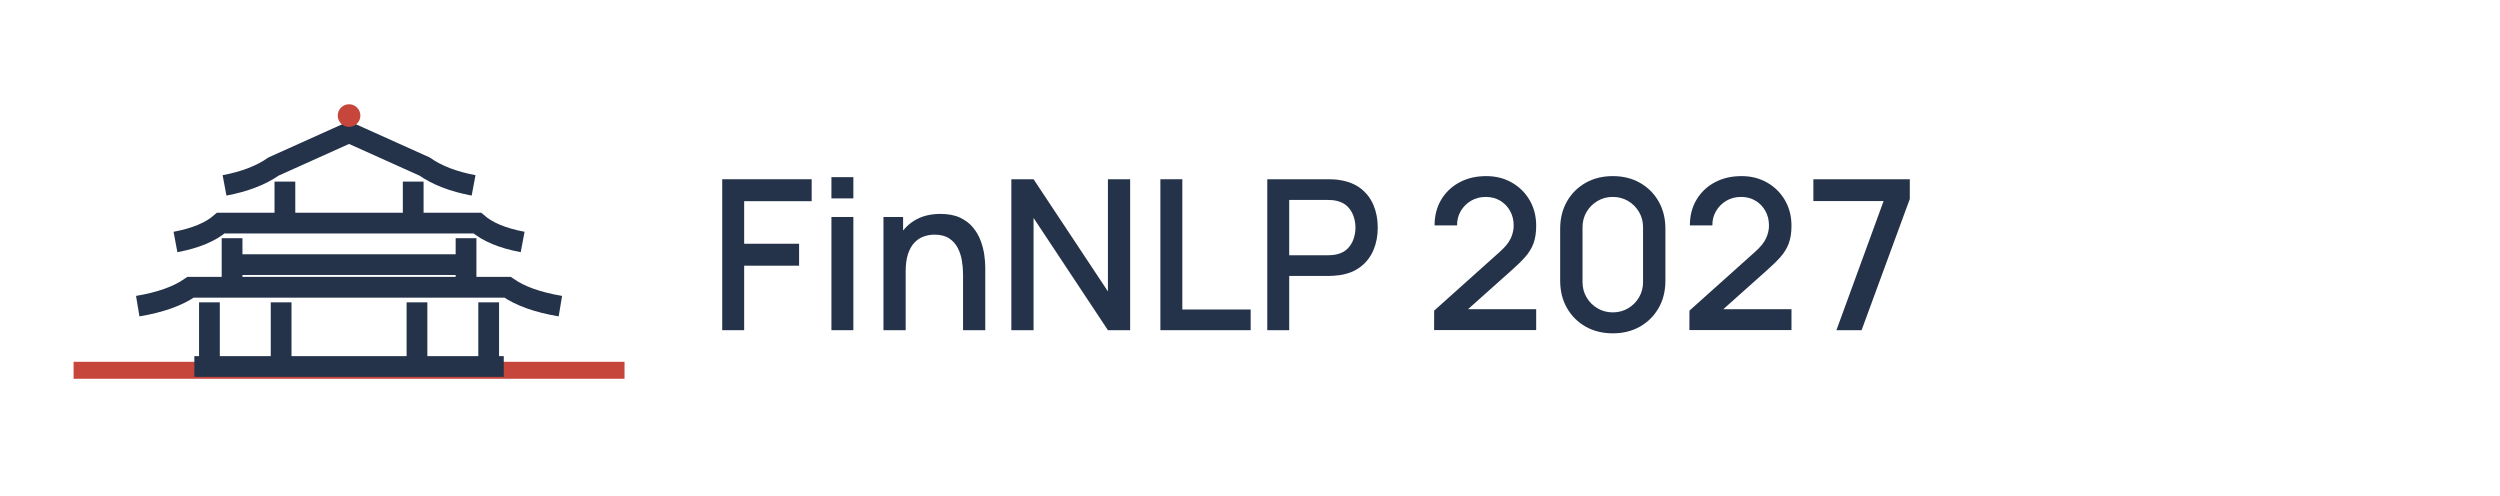
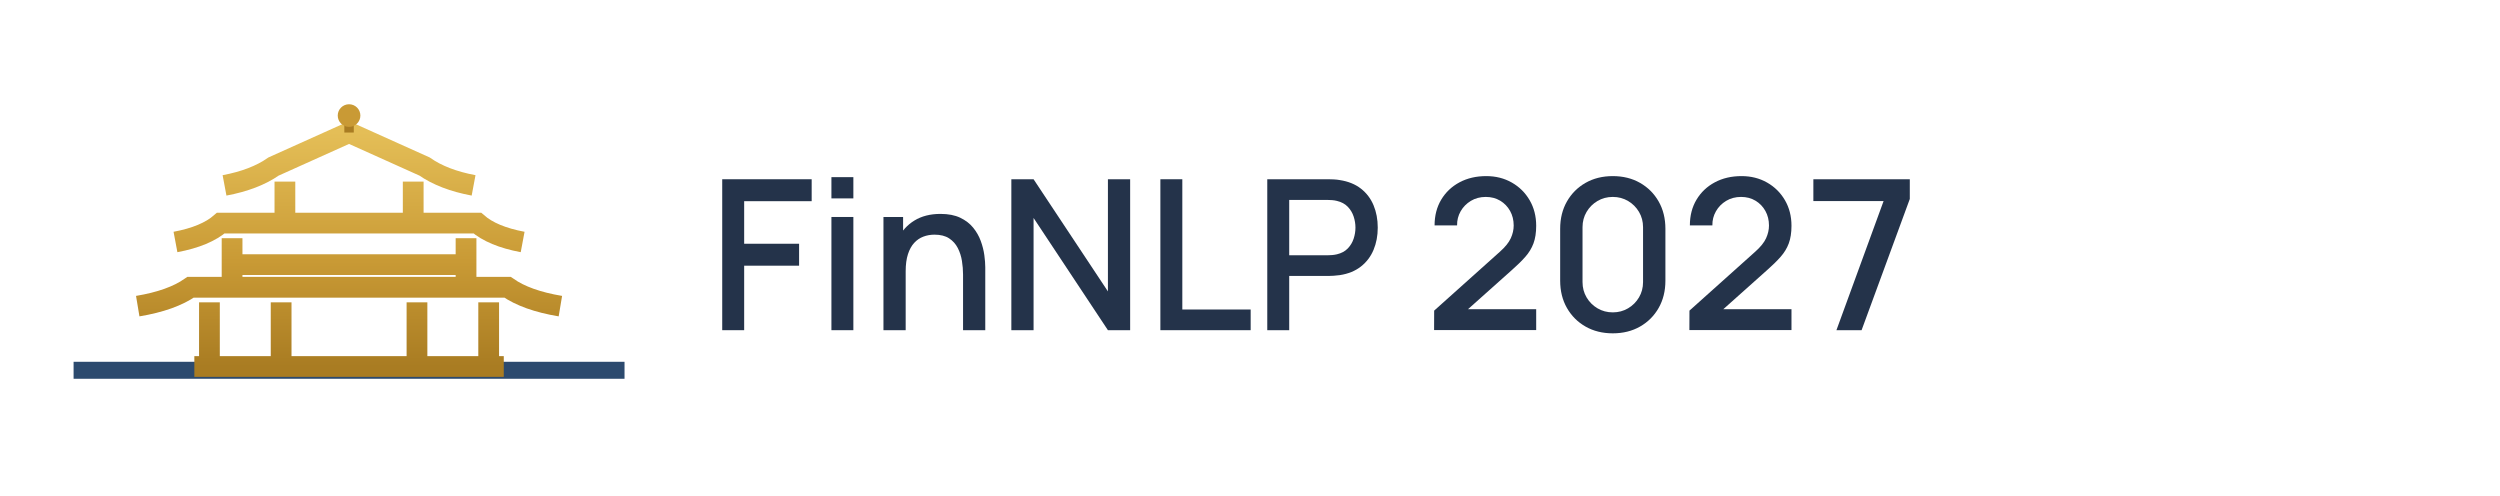
<svg xmlns="http://www.w3.org/2000/svg" width="1060" height="210" viewBox="0 0 1060 210">
+   <defs>
+     <linearGradient id="gl" x1="0" y1="0" x2="0" y2="1">
+       <stop offset="0" stop-color="#E4BE57" />
+       <stop offset=".55" stop-color="#C99A35" />
+       <stop offset="1" stop-color="#A97C22" />
+     </linearGradient>
+   </defs>
  <g transform="translate(28 45) scale(.8)">
-     <path d="M4 140H296" fill="none" stroke="#C7463B" stroke-width="9" />
-     <path d="M68 138H232 M76 138V104 M224 138V104 M114 138V104 M186 138V104 M38 106Q56 103 66 96H234Q244 103 262 106 M88 96V70 M212 96V70 M84 84H216 M58 72Q74 69 82 62H218Q226 69 242 72 M116 62V40 M184 62V40 M84 42Q100 39 110 32L150 14L190 32Q200 39 216 42" fill="none" stroke="#24334A" stroke-width="11" stroke-linejoin="miter" />
-     <path d="M150 14V6" stroke="#24334A" stroke-width="5" />
-     <circle cx="150" cy="5" r="6" fill="#C7463B" />
+     <path d="M4 140H296" fill="none" stroke="#2C4A6E" stroke-width="9" />
+     <path d="M68 138H232 M76 138V104 M224 138V104 M114 138V104 M186 138V104 M38 106Q56 103 66 96H234Q244 103 262 106 M88 96V70 M212 96V70 M84 84H216 M58 72Q74 69 82 62H218Q226 69 242 72 M116 62V40 M184 62V40 M84 42Q100 39 110 32L150 14L190 32Q200 39 216 42" fill="none" stroke="url(#gl)" stroke-width="11" stroke-linejoin="miter" />
+     <path d="M150 14V6" stroke="#A97C22" stroke-width="5" />
+     <circle cx="150" cy="5" r="6" fill="#C99A35" />
  </g>
  <g fill="#24334A" aria-label="FinNLP 2027">
    <path transform="translate(300 140) scale(0.044444 -0.044444)" d="M140 0V1440H993.333V1230.667H349.333V824.667H873.333V615.333H349.333V0Z" />
    <path transform="translate(345.4111 140) scale(0.044444 -0.044444)" d="M160 1257.333V1460H369.333V1257.333ZM160 0V1080H369.333V0Z" />
    <path transform="translate(368.4222 140) scale(0.044444 -0.044444)" d="M898 0V530.667Q898 594 887.5 660.5Q877 727 847.667 784.167Q818.333 841.333 764.833 876.333Q711.333 911.333 625.333 911.333Q569 911.333 519.167 892.5Q469.333 873.667 431.667 832.667Q394 791.667 372.333 725.0Q350.667 658.333 350.667 562L220.667 610.667Q220.667 757.667 275.667 870.167Q330.667 982.667 433.833 1046.0Q537 1109.333 682.667 1109.333Q794.667 1109.333 870.833 1073.0Q947 1036.667 994.5 978.167Q1042 919.667 1067.0 851.0Q1092 782.333 1101.0 716.167Q1110 650 1110 600V0ZM138.667 0V1080H326V768H350.667V0Z" />
    <path transform="translate(422.5889 140) scale(0.044444 -0.044444)" d="M140 0V1440H352L1061.333 370V1440H1273.333V0H1061.333L352 1070.667V0Z" />
    <path transform="translate(484.8889 140) scale(0.044444 -0.044444)" d="M160 0V1440H369.333V197.333H1021.333V0Z" />
    <path transform="translate(531.1 140) scale(0.044444 -0.044444)" d="M140 0V1440H722Q743 1440 774.0 1438.5Q805 1437 832.667 1432Q953.333 1413.333 1033.833 1350.167Q1114.333 1287 1154.167 1191.167Q1194 1095.333 1194 978.667Q1194 862 1153.833 766.167Q1113.667 670.333 1033.167 607.167Q952.667 544 832.667 525.333Q805 521.333 773.667 519.333Q742.333 517.333 722 517.333H349.333V0ZM349.333 714.667H714Q733.667 714.667 758.167 716.667Q782.667 718.667 804.667 724Q869 739.333 907.833 779.667Q946.667 820 964.0 872.833Q981.333 925.667 981.333 978.667Q981.333 1031.667 964.0 1084.5Q946.667 1137.333 907.833 1177.667Q869 1218 804.667 1233.333Q782.667 1239 758.167 1240.833Q733.667 1242.667 714 1242.667H349.333Z" />
    <path transform="translate(586.3333 140) scale(0.044444 -0.044444)" d="" />
    <path transform="translate(603.6111 140) scale(0.044444 -0.044444)" d="M100 1.333 100.667 186.667 728 748.667Q804 816.333 831.667 877.167Q859.333 938 859.333 998.667Q859.333 1076 825.0 1137.667Q790.667 1199.333 730.667 1235.333Q670.667 1271.333 593.333 1271.333Q513 1271.333 450.667 1233.667Q388.333 1196 353.167 1134.167Q318 1072.333 319.333 1000H104.667Q104.667 1139.667 168.167 1245.5Q231.667 1351.333 342.667 1410.667Q453.667 1470 597.333 1470Q733.333 1470 841.333 1408.5Q949.333 1347 1011.667 1239.833Q1074 1132.667 1074 996Q1074 897.333 1048.167 828.0Q1022.333 758.667 970.167 699.667Q918 640.667 840 572L356 140L333.333 200H1074V1.333Z" />
    <path transform="translate(655.2889 140) scale(0.044444 -0.044444)" d="M642 -30Q495.333 -30 382.167 34.5Q269 99 204.5 212.167Q140 325.333 140 472V968Q140 1114.667 204.5 1227.833Q269 1341 382.167 1405.5Q495.333 1470 642 1470Q788.667 1470 901.833 1405.5Q1015 1341 1079.5 1227.833Q1144 1114.667 1144 968V472Q1144 325.333 1079.5 212.167Q1015 99 901.833 34.5Q788.667 -30 642 -30ZM642 170Q722.333 170 787.833 208.667Q853.333 247.333 892.0 312.833Q930.667 378.333 930.667 458.667V982.667Q930.667 1063 892.0 1128.5Q853.333 1194 787.833 1232.667Q722.333 1271.333 642 1271.333Q561.667 1271.333 496.167 1232.667Q430.667 1194 392.0 1128.5Q353.333 1063 353.333 982.667V458.667Q353.333 378.333 392.0 312.833Q430.667 247.333 496.167 208.667Q561.667 170 642 170Z" />
    <path transform="translate(711.8556 140) scale(0.044444 -0.044444)" d="M100 1.333 100.667 186.667 728 748.667Q804 816.333 831.667 877.167Q859.333 938 859.333 998.667Q859.333 1076 825.0 1137.667Q790.667 1199.333 730.667 1235.333Q670.667 1271.333 593.333 1271.333Q513 1271.333 450.667 1233.667Q388.333 1196 353.167 1134.167Q318 1072.333 319.333 1000H104.667Q104.667 1139.667 168.167 1245.5Q231.667 1351.333 342.667 1410.667Q453.667 1470 597.333 1470Q733.333 1470 841.333 1408.5Q949.333 1347 1011.667 1239.833Q1074 1132.667 1074 996Q1074 897.333 1048.167 828.0Q1022.333 758.667 970.167 699.667Q918 640.667 840 572L356 140L333.333 200H1074V1.333Z" />
    <path transform="translate(763.5333 140) scale(0.044444 -0.044444)" d="M120 1440H1040V1252L580 0H340L790 1232H120Z" />
  </g>
</svg>
